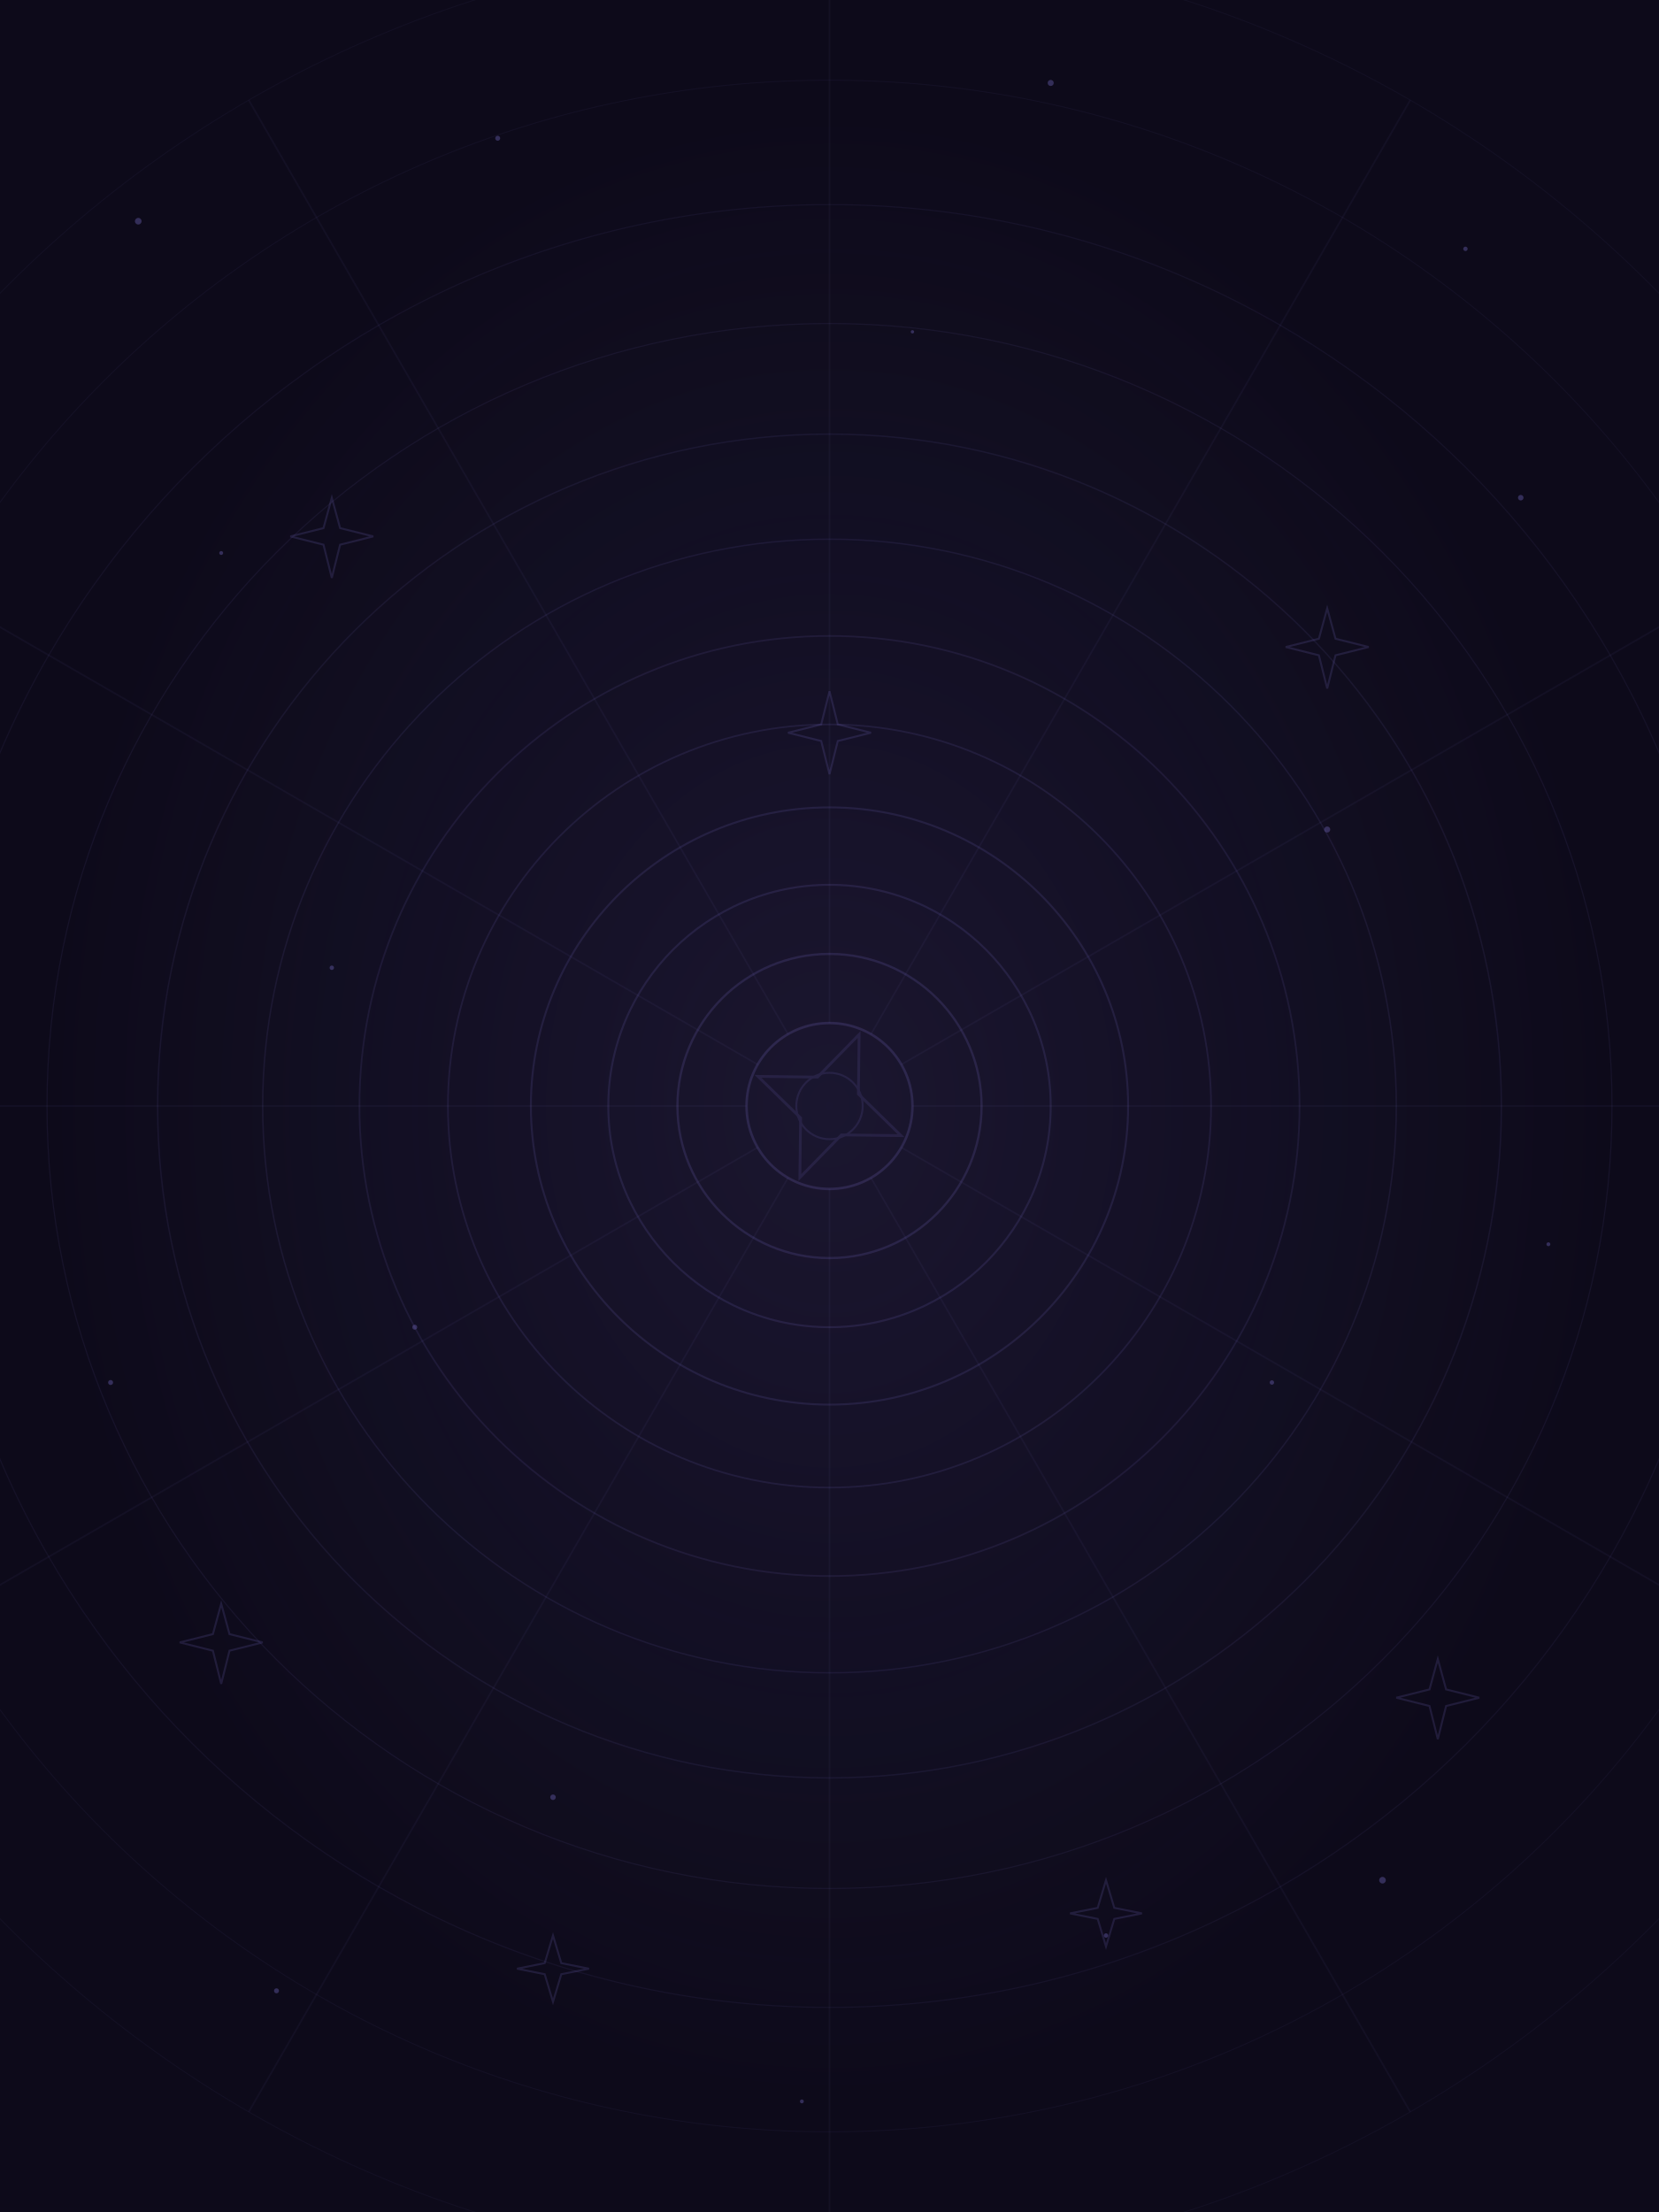
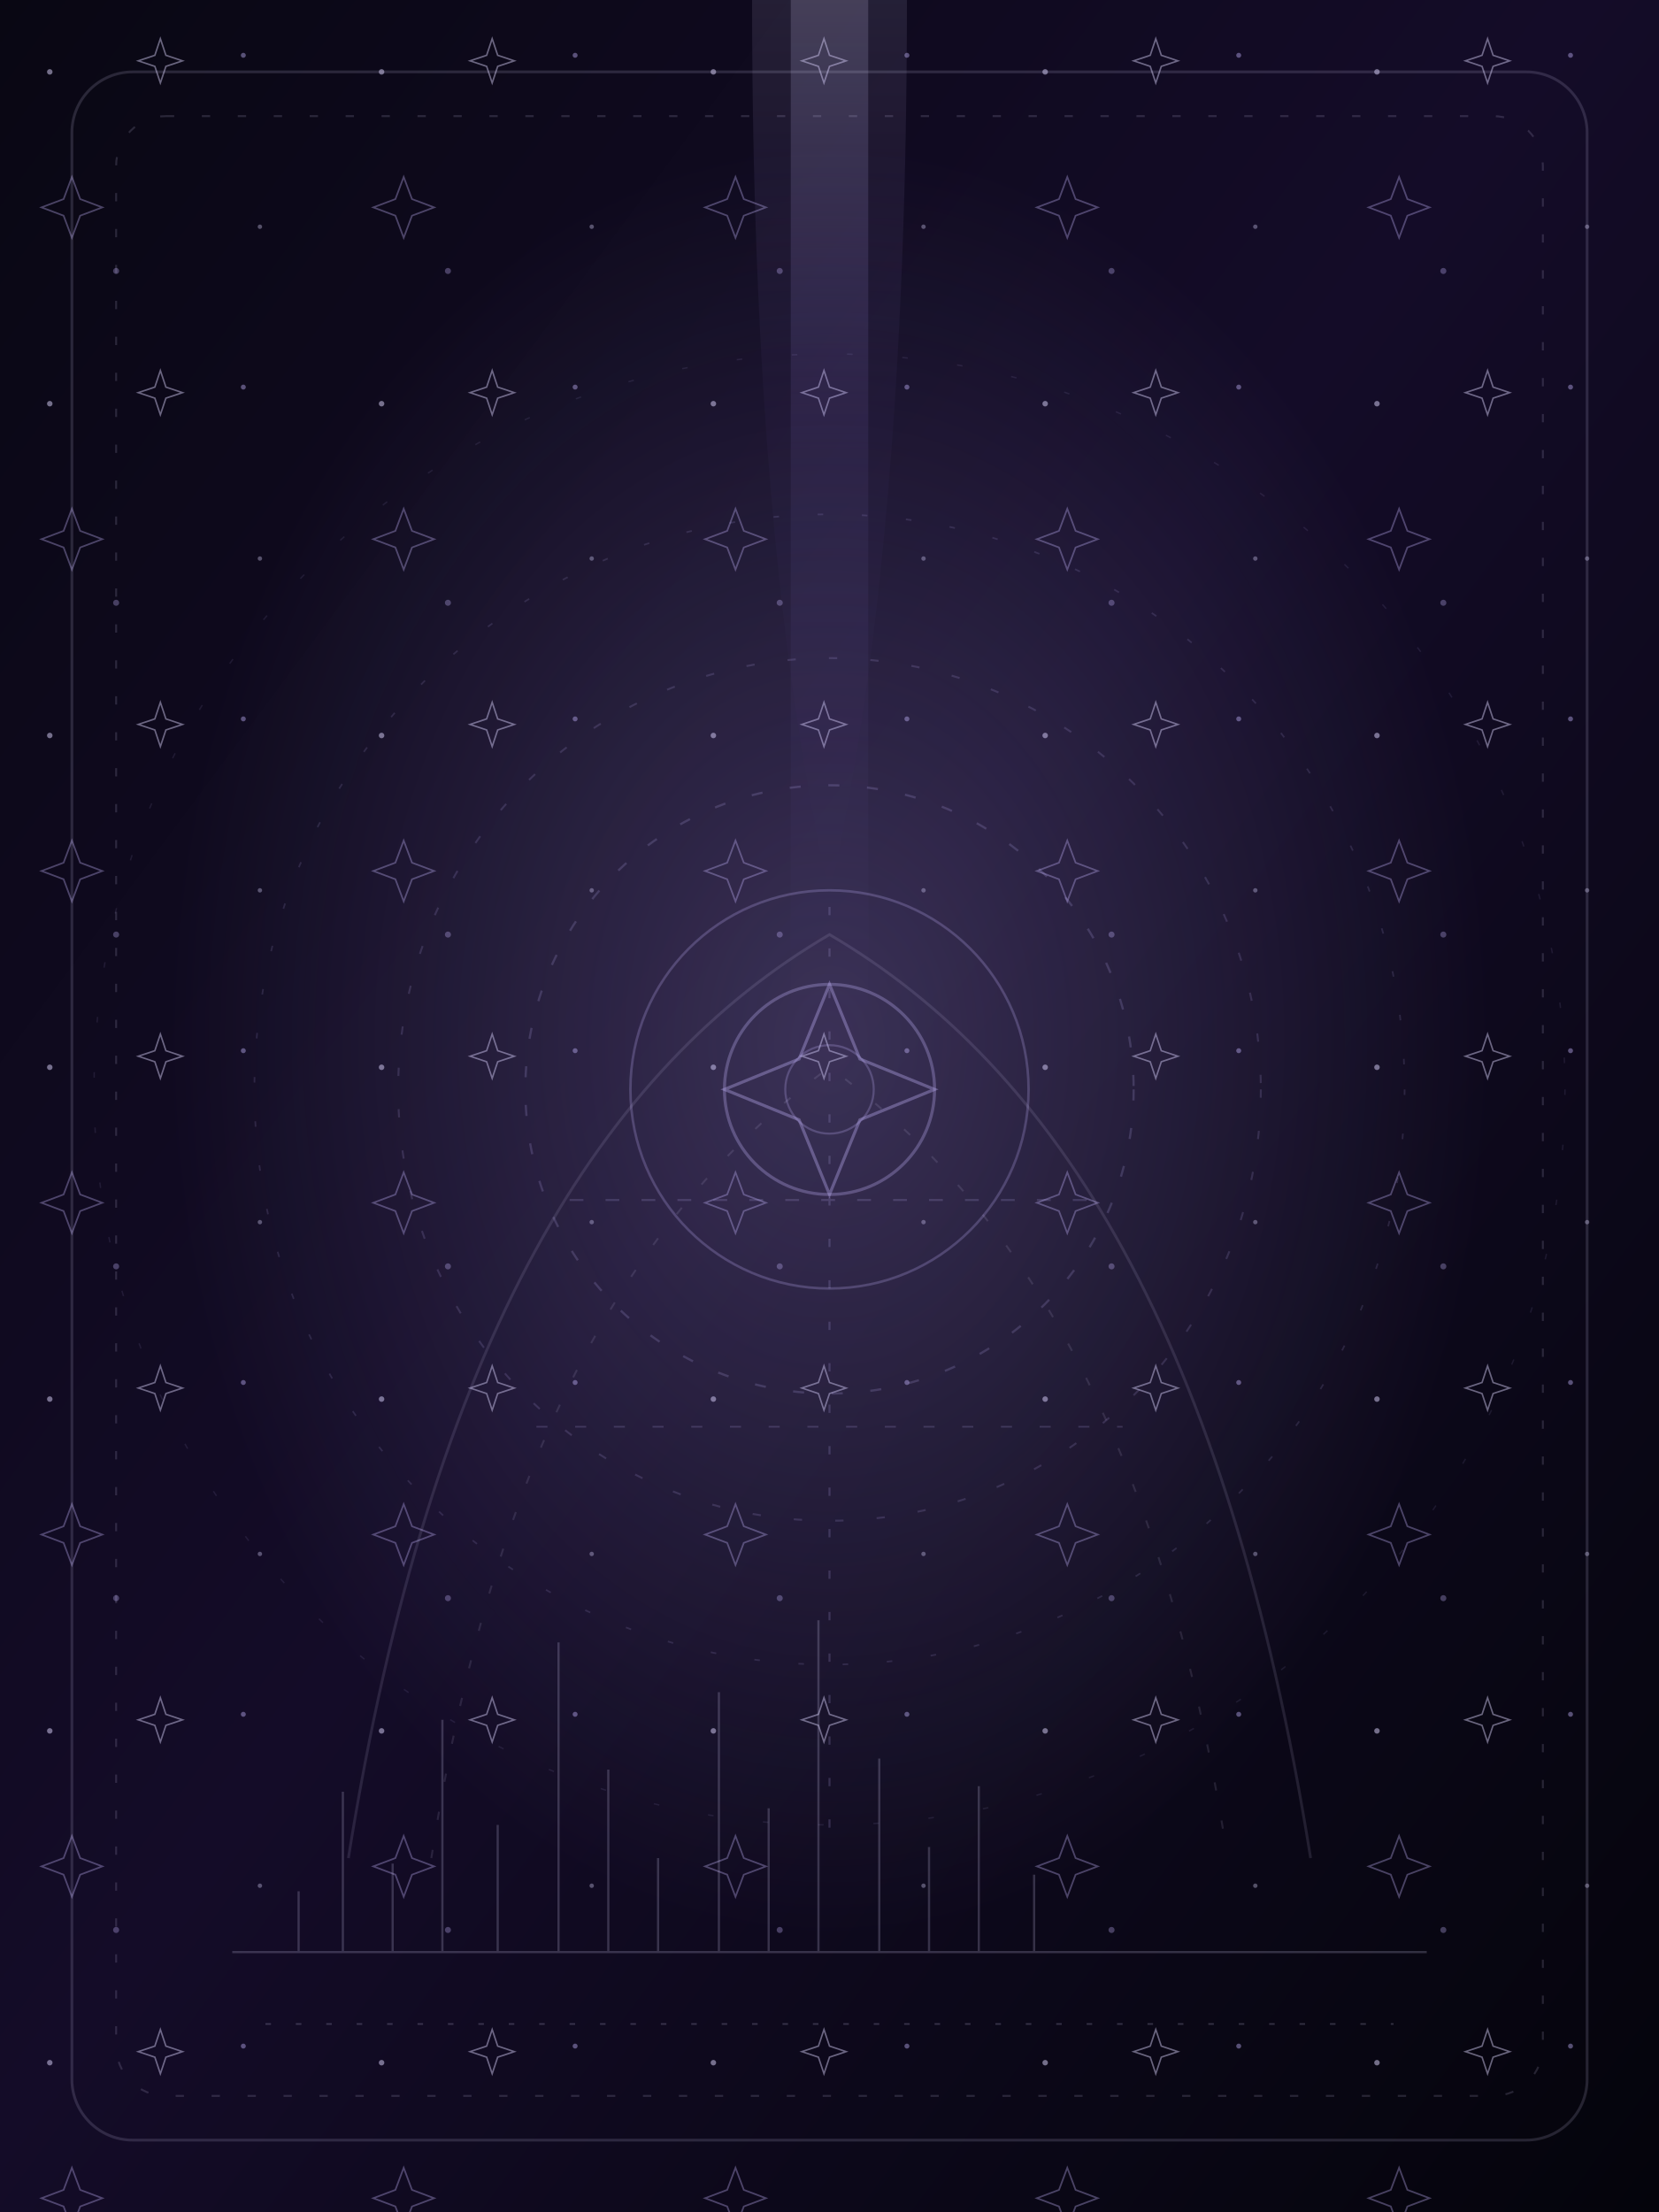
<svg xmlns="http://www.w3.org/2000/svg" viewBox="0 0 600 800" width="600" height="800">
-   <rect width="600" height="800" fill="#0d0a1a" />
  <defs>
-     <radialGradient id="glowCenter" cx="50%" cy="50%" r="50%">
-       <stop offset="0%" stop-color="#7c6fcd" stop-opacity="0.12" />
-       <stop offset="100%" stop-color="#7c6fcd" stop-opacity="0" />
+     <linearGradient id="bg" x1="0" y1="0" x2="1" y2="1">
+       <stop offset="0%" stop-color="#090713" />
+       <stop offset="48%" stop-color="#140c28" />
+       <stop offset="100%" stop-color="#04040b" />
+     </linearGradient>
+     <linearGradient id="noor" x1="0" y1="0" x2="0" y2="1">
+       <stop offset="0%" stop-color="#ddd6fe" stop-opacity="0.9" />
+       <stop offset="45%" stop-color="#a78bfa" stop-opacity="0.28" />
+       <stop offset="100%" stop-color="#a78bfa" stop-opacity="0" />
+     </linearGradient>
+     <radialGradient id="centerGlow" cx="50%" cy="48%" r="48%">
+       <stop offset="0%" stop-color="#c4b5fd" stop-opacity="0.22" />
+       <stop offset="100%" stop-color="#c4b5fd" stop-opacity="0" />
    </radialGradient>
+     <pattern id="stars" width="120" height="120" patternUnits="userSpaceOnUse">
+       <circle cx="18" cy="26" r="1" fill="#ddd6fe" opacity="0.5" />
+       <circle cx="88" cy="20" r="0.9" fill="#c4b5fd" opacity="0.42" />
+       <circle cx="94" cy="82" r="0.8" fill="#ddd6fe" opacity="0.35" />
+       <circle cx="42" cy="98" r="1.1" fill="#c4b5fd" opacity="0.32" />
+       <path d="M58 14l2 6 6 2-6 2-2 6-2-6-6-2 6-2z" fill="none" stroke="#ddd6fe" stroke-width="0.55" opacity="0.45" />
+       <path d="M26 64l3 8 8 3-8 3-3 8-3-8-8-3 8-3z" fill="none" stroke="#c4b5fd" stroke-width="0.6" opacity="0.34" />
+     </pattern>
  </defs>
-   <ellipse cx="300" cy="400" rx="280" ry="360" fill="url(#glowCenter)" />
-   <g transform="translate(300,400)" fill="none" stroke="#7c6fcd">
-     <circle cx="0" cy="0" r="30" stroke-width="0.9" opacity="0.2" />
-     <circle cx="0" cy="0" r="55" stroke-width="0.8" opacity="0.18" />
-     <circle cx="0" cy="0" r="80" stroke-width="0.7" opacity="0.16" />
-     <circle cx="0" cy="0" r="108" stroke-width="0.7" opacity="0.15" />
-     <circle cx="0" cy="0" r="138" stroke-width="0.6" opacity="0.13" />
-     <circle cx="0" cy="0" r="170" stroke-width="0.6" opacity="0.12" />
-     <circle cx="0" cy="0" r="205" stroke-width="0.5" opacity="0.11" />
-     <circle cx="0" cy="0" r="243" stroke-width="0.5" opacity="0.1" />
-     <circle cx="0" cy="0" r="283" stroke-width="0.4" opacity="0.09" />
-     <circle cx="0" cy="0" r="326" stroke-width="0.4" opacity="0.08" />
-     <circle cx="0" cy="0" r="371" stroke-width="0.3" opacity="0.07" />
-     <circle cx="0" cy="0" r="420" stroke-width="0.3" opacity="0.06" />
+   <rect width="600" height="800" fill="url(#bg)" />
+   <rect width="600" height="800" fill="url(#stars)" />
+   <ellipse cx="300" cy="390" rx="250" ry="338" fill="url(#centerGlow)" />
+   <g opacity="0.28">
+     <rect x="286" y="0" width="28" height="368" fill="url(#noor)" />
+     <path d="M272 0h56c0 130-9 238-28 324-19-86-28-194-28-324z" fill="url(#noor)" opacity="0.42" />
  </g>
-   <g fill="#7c6fcd" opacity="0.35">
-     <circle cx="50" cy="80" r="1.2" />
-     <circle cx="180" cy="50" r="0.9" />
-     <circle cx="380" cy="30" r="1.1" />
-     <circle cx="530" cy="90" r="0.8" />
-     <circle cx="80" cy="200" r="0.7" />
-     <circle cx="550" cy="180" r="1" />
-     <circle cx="120" cy="350" r="0.8" />
-     <circle cx="480" cy="300" r="1.1" />
-     <circle cx="40" cy="500" r="0.9" />
-     <circle cx="560" cy="450" r="0.7" />
-     <circle cx="200" cy="650" r="1" />
-     <circle cx="400" cy="700" r="0.8" />
-     <circle cx="100" cy="720" r="0.9" />
-     <circle cx="500" cy="680" r="1.2" />
-     <circle cx="290" cy="760" r="0.7" />
-     <circle cx="330" cy="120" r="0.6" />
-     <circle cx="460" cy="500" r="0.8" />
-     <circle cx="150" cy="480" r="0.9" />
+   <g transform="translate(300 394)" fill="none" stroke="#c4b5fd">
+     <circle cx="0" cy="0" r="38" stroke-width="1.1" opacity="0.3" />
+     <circle cx="0" cy="0" r="72" stroke-width="0.9" opacity="0.24" />
+     <circle cx="0" cy="0" r="110" stroke-width="0.8" opacity="0.18" stroke-dasharray="4 10" />
+     <circle cx="0" cy="0" r="156" stroke-width="0.7" opacity="0.16" stroke-dasharray="3 12" />
+     <circle cx="0" cy="0" r="208" stroke-width="0.6" opacity="0.14" stroke-dasharray="2 14" />
+     <circle cx="0" cy="0" r="266" stroke-width="0.5" opacity="0.1" stroke-dasharray="2 18" />
+     <path d="M0-38l11 27 27 11-27 11-11 27-11-27-27-11 27-11z" stroke-width="1.1" opacity="0.35" />
+     <circle cx="0" cy="0" r="16" stroke-width="0.75" opacity="0.24" />
  </g>
-   <g fill="none" stroke="#7c6fcd" opacity="0.18" stroke-width="0.7">
-     <polygon points="300,250 303,262 315,265 303,268 300,280 297,268 285,265 297,262" />
-     <polygon points="120,180 123,191 135,194 123,197 120,209 117,197 105,194 117,191" />
-     <polygon points="480,220 483,231 495,234 483,237 480,249 477,237 465,234 477,231" />
-     <polygon points="80,580 83,591 95,594 83,597 80,609 77,597 65,594 77,591" />
-     <polygon points="520,600 523,611 535,614 523,617 520,629 517,617 505,614 517,611" />
-     <polygon points="200,700 203,710 213,712 203,714 200,724 197,714 187,712 197,710" />
-     <polygon points="400,680 403,690 413,692 403,694 400,704 397,694 387,692 397,690" />
+   <g opacity="0.12" stroke="#ddd6fe" fill="none">
+     <path d="M126 672c30-188 92-286 174-334 82 48 144 146 174 334" stroke-width="1" />
+     <path d="M156 672c24-154 76-236 144-286 68 50 120 132 144 286" stroke-width="0.7" stroke-dasharray="3 11" />
  </g>
-   <g transform="translate(300,400)" opacity="0.06" stroke="#7c6fcd">
-     <line x1="0" y1="-420" x2="0" y2="-30" stroke-width="0.6" />
-     <line x1="0" y1="-420" x2="0" y2="-30" stroke-width="0.6" transform="rotate(30)" />
-     <line x1="0" y1="-420" x2="0" y2="-30" stroke-width="0.6" transform="rotate(60)" />
-     <line x1="0" y1="-420" x2="0" y2="-30" stroke-width="0.6" transform="rotate(90)" />
-     <line x1="0" y1="-420" x2="0" y2="-30" stroke-width="0.6" transform="rotate(120)" />
-     <line x1="0" y1="-420" x2="0" y2="-30" stroke-width="0.6" transform="rotate(150)" />
-     <line x1="0" y1="-420" x2="0" y2="-30" stroke-width="0.6" transform="rotate(180)" />
-     <line x1="0" y1="-420" x2="0" y2="-30" stroke-width="0.6" transform="rotate(210)" />
-     <line x1="0" y1="-420" x2="0" y2="-30" stroke-width="0.6" transform="rotate(240)" />
-     <line x1="0" y1="-420" x2="0" y2="-30" stroke-width="0.6" transform="rotate(270)" />
-     <line x1="0" y1="-420" x2="0" y2="-30" stroke-width="0.6" transform="rotate(300)" />
-     <line x1="0" y1="-420" x2="0" y2="-30" stroke-width="0.6" transform="rotate(330)" />
+   <g opacity="0.18" stroke="#c4b5fd" fill="none">
+     <path d="M300 328v344" stroke-width="0.75" stroke-dasharray="3 12" />
+     <path d="M206 434h188" stroke-width="0.7" stroke-dasharray="5 8" />
+     <path d="M194 516h212" stroke-width="0.6" stroke-dasharray="4 10" />
  </g>
-   <g transform="translate(300,400)" opacity="0.14" fill="none" stroke="#7c6fcd">
-     <polygon points="0,-28 8,-8 28,0 8,8 0,28 -8,8 -28,0 -8,-8" stroke-width="1" transform="rotate(22.5)" />
-     <circle cx="0" cy="0" r="12" stroke-width="0.7" />
+   <g opacity="0.2" stroke="#ddd6fe" fill="none">
+     <path d="M84 706h432" stroke-width="0.8" />
+     <path d="M108 706v-22m16 22v-58m18 58v-32m18 32v-84m20 84v-46m22 46v-112m18 112v-66m18 66v-34m22 34v-94m18 94v-52m18 52v-120m22 120v-70m18 70v-38m18 38v-60m20 60v-28" stroke-width="0.8" />
+     <path d="M96 732h408" stroke-width="0.6" stroke-dasharray="2 9" />
+   </g>
+   <g opacity="0.15" stroke="#ddd6fe" fill="none">
+     <rect x="26" y="26" width="548" height="748" rx="22" stroke-width="1" />
+     <rect x="42" y="42" width="516" height="716" rx="18" stroke-width="0.7" stroke-dasharray="3 10" />
  </g>
</svg>
